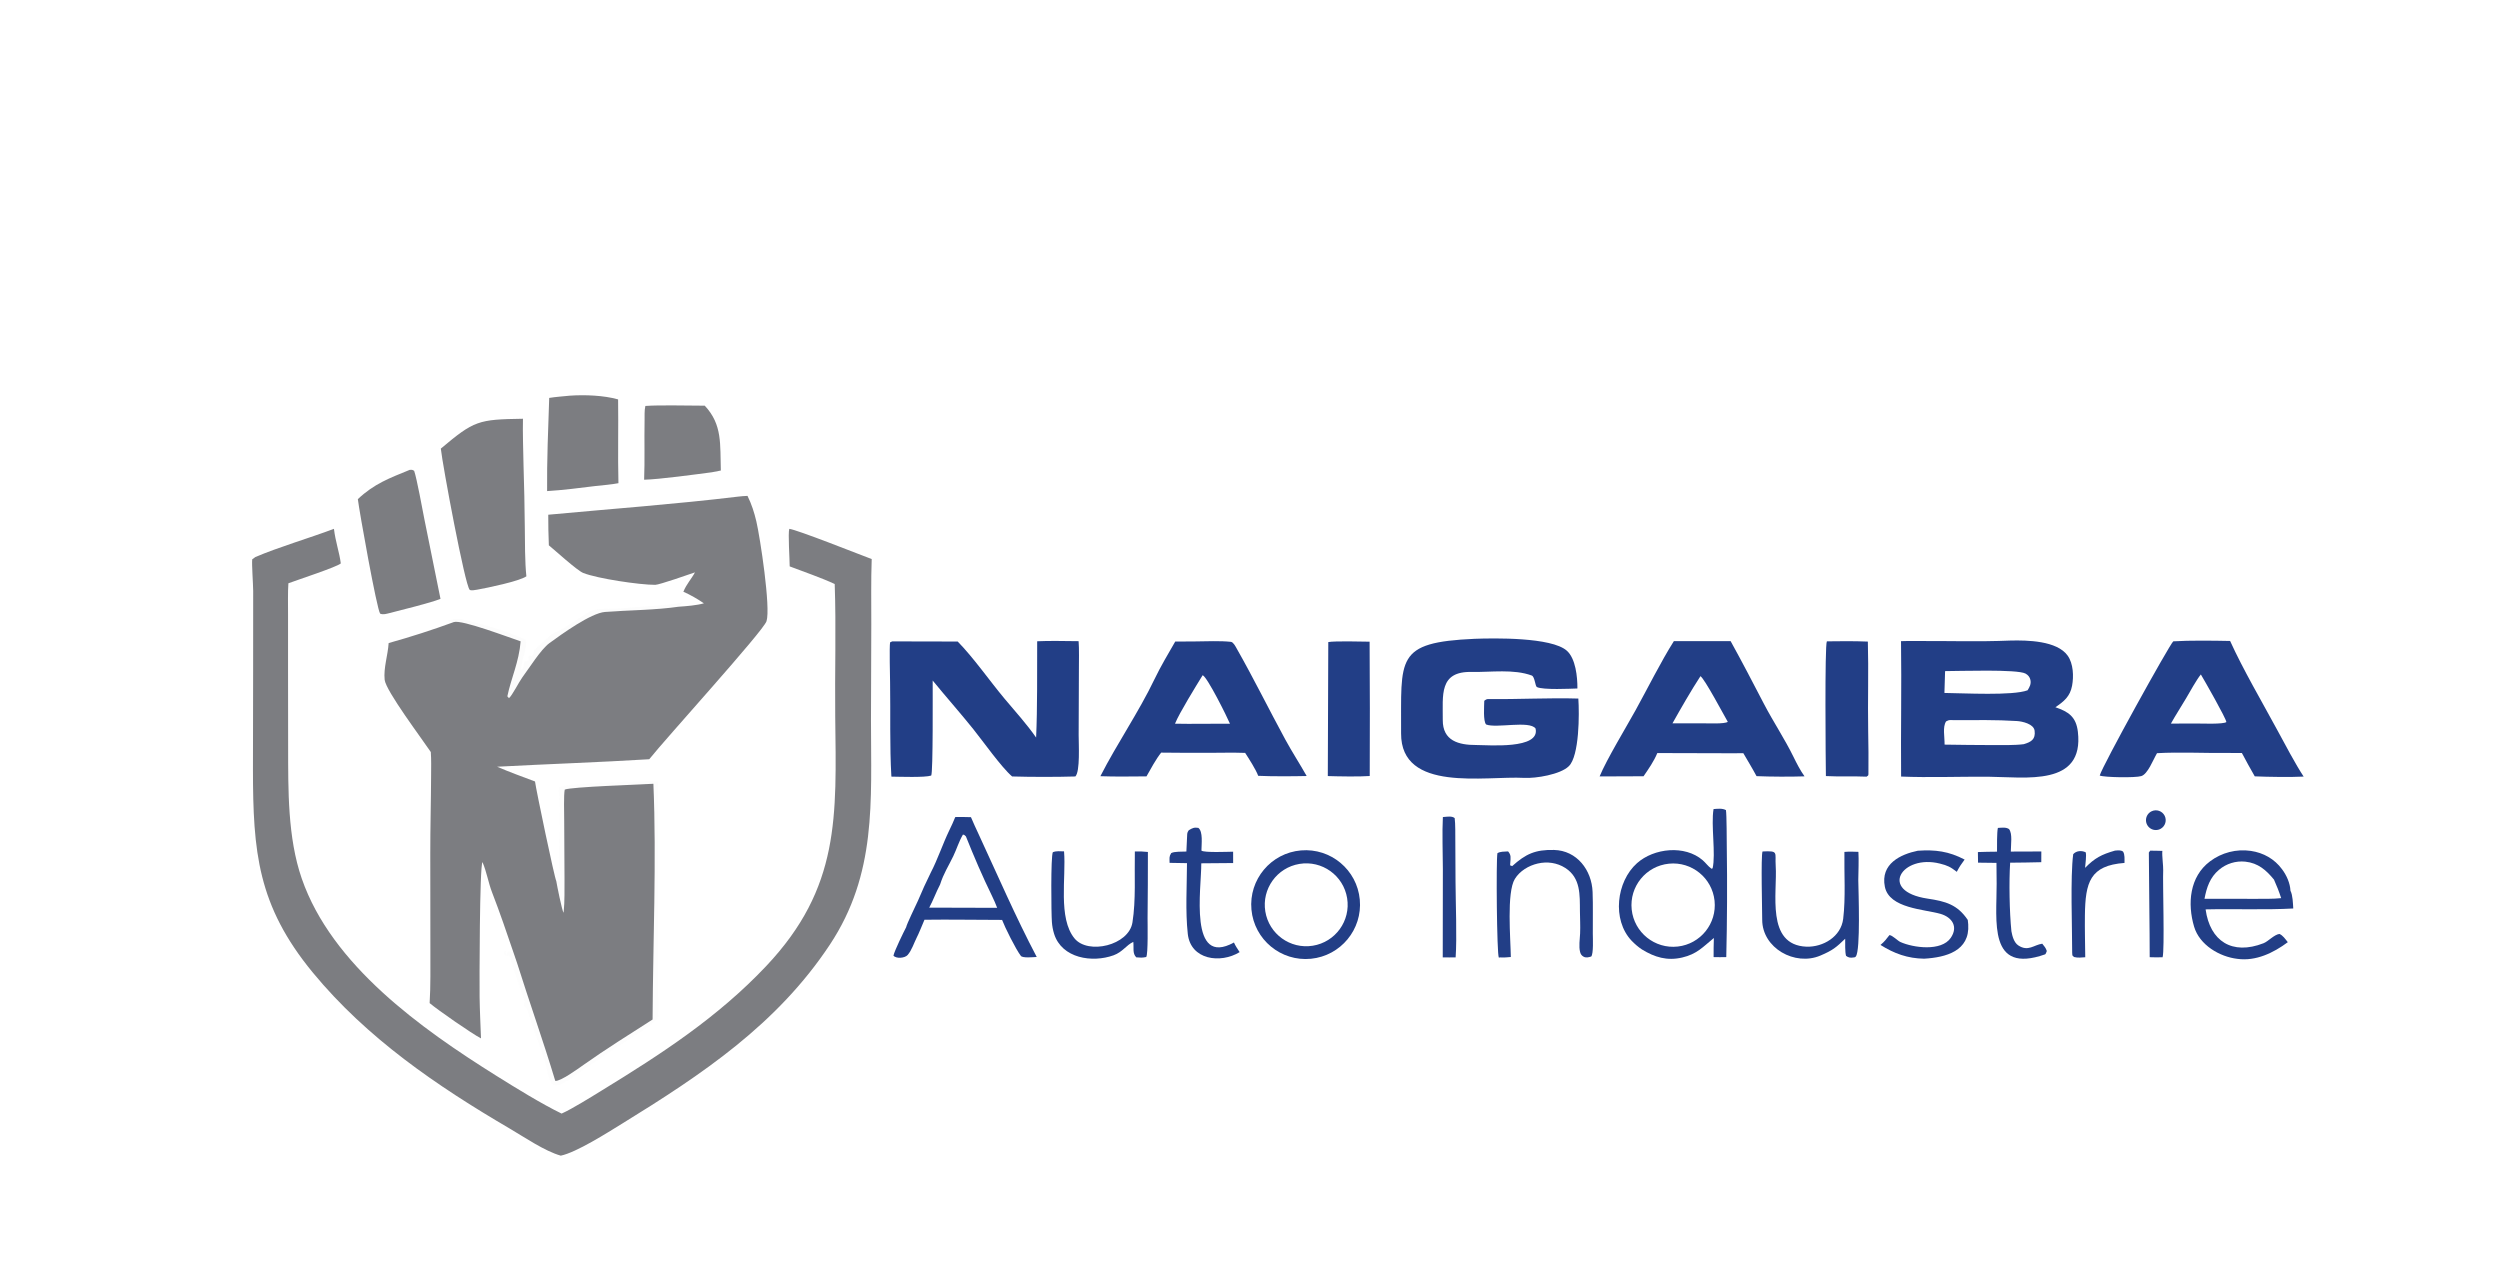
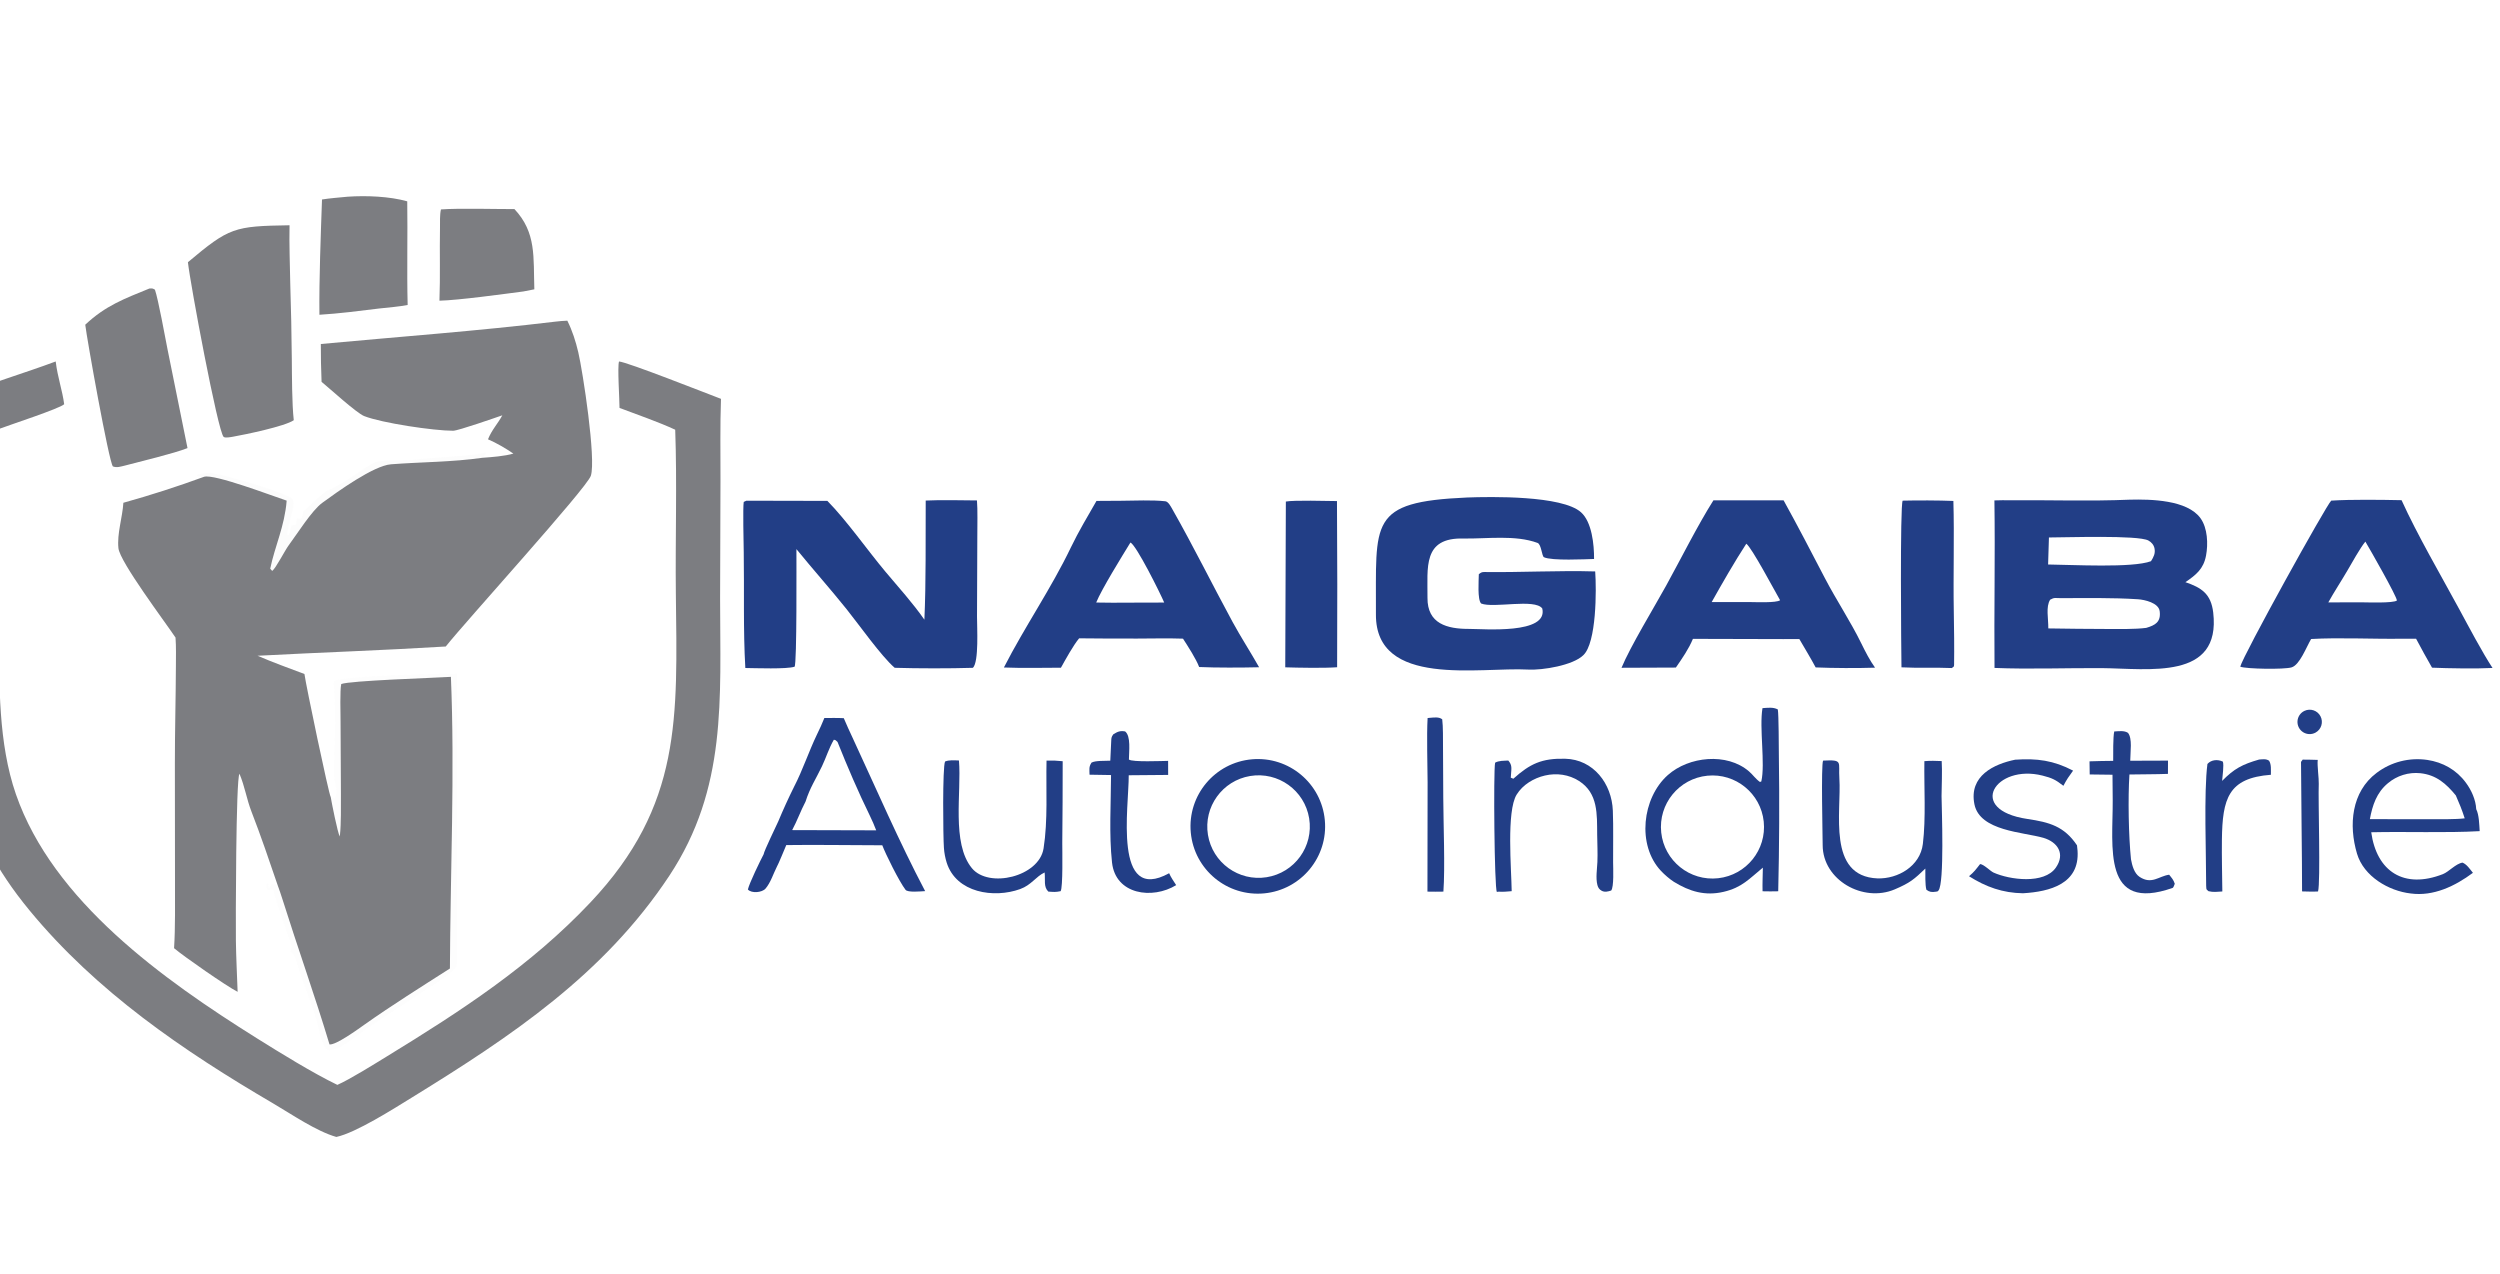
- <svg xmlns="http://www.w3.org/2000/svg" width="2890" height="1472" viewBox="0 0 2890 1472">
+ <svg xmlns="http://www.w3.org/2000/svg" width="2890" height="1472" viewBox="334 469 2336 799">
  <path fill="#7C7D81" d="M633.78 595.021C706.888 588.202 780.054 582.915 852.981 574.12C856.546 573.69 860.536 573.359 864.116 573.239C868.838 582.752 871.93 592.479 874.351 602.778C878.58 620.762 891.119 702.57 886.088 718.135C882.376 729.622 768.659 854.717 750.521 877.681C692.469 881.244 633.009 883.225 574.674 886.329C588.821 892.471 603.997 897.924 618.475 903.377C619.769 913.426 641.219 1015.85 643.034 1018.38C643.798 1023.15 649.587 1052.34 651.493 1055.19L651.648 1053.83C652.801 1043.22 652.532 1026.63 652.562 1015.7L652.212 947.355C652.163 940.354 651.554 918.563 652.848 912.766C660.819 909.5 740.559 907.026 755.325 906.037C759.062 994.646 754.791 1089.32 754.405 1178.55C727.478 1195.79 700.535 1212.62 674.408 1231.1C668.804 1235.07 647.885 1250.29 641.898 1249.51C628.135 1203.7 612.126 1159.03 597.773 1113.39C596.427 1109.11 594.894 1104.61 593.343 1100.42C585.482 1077.36 577.82 1054.77 568.992 1032C564.358 1020.05 562.903 1008.87 557.77 996.617C554.37 1000.63 554.221 1137.37 554.418 1152.47C554.626 1168.42 555.482 1184.41 556.037 1200.36C545.892 1195.25 505.715 1167.28 496.649 1159.58C497.887 1140.46 497.465 1116.89 497.516 1097.52L497.403 987.151C497.379 956.834 498.231 926.529 498.359 896.213C498.397 887.252 498.641 878.299 498.019 869.352C487.902 854.233 446.018 798.65 444.66 785.845C443.216 772.243 448.439 757.174 449.277 743.375C474.719 736.285 499.869 728.187 524.667 719.1C534.031 716.118 588.979 737.149 601.875 741.384C599.923 765.536 590.85 783.811 586.499 804.952L588.348 807.067C591.826 804.482 600.138 787.962 603.796 783.062C611.354 772.939 625.251 750.651 635.098 743.453C649.135 733.193 683.047 708.675 699.35 707.418C727.56 705.243 756.51 705.396 784.751 701.341C793.294 700.764 805.598 699.822 813.698 697.423C806.603 692.58 797.902 687.464 789.983 684.085C793.583 675.083 799.157 669.539 803.374 661.655C797.338 663.723 762.1 676.073 757.432 676.08C739.377 676.107 690.693 668.868 674.27 662.373C667.119 659.546 641.164 635.804 634.474 630.384C633.985 618.603 633.753 606.812 633.78 595.021Z" />
  <path fill="#7C7D81" d="M912.41 611.355C920.09 611.861 994.465 641.276 1007.69 646.271C1006.79 671.144 1007.26 696.839 1007.22 721.806L1006.86 832.728C1006.89 926.911 1013.55 1010.06 959.378 1091.94C898.288 1184.27 811.657 1241.94 719.032 1299.01C701.894 1309.57 666.473 1332.12 648.274 1335.95C629.671 1330.7 606.511 1314.75 589.356 1304.7C505.129 1255.4 424.219 1200.25 361.623 1124.3C297.738 1046.78 292.466 984.511 292.413 889.34L292.616 776.211L292.682 683.174C292.602 674.152 290.939 652.833 291.559 646.575L295.182 643.949C321.602 632.614 357.748 621.975 386.043 611.338C387.799 626.099 392.364 638.628 393.966 651.307C389.639 655.397 343.415 670.484 333.378 674.277C332.64 683.863 332.993 700.355 332.982 710.307L332.98 774.39L333.088 863.337C333.192 912.799 332.389 968.156 348.85 1015.67C383.556 1115.84 486.87 1189.13 573.735 1243.57C595.537 1257.23 626.331 1276.24 649.22 1287.3C661.159 1282.05 684.262 1267.57 695.921 1260.43C764.967 1218.13 829.935 1175.85 885.631 1116.88C971.515 1025.94 966.823 943.665 965.512 827.72C964.949 777.87 966.694 725.339 964.922 675.117C949.996 668.142 928.577 660.7 912.88 654.745C912.87 646.086 910.82 616.546 912.41 611.355Z" />
  <path fill="#223E86" d="M2324.07 740.48C2343.57 740.007 2377.76 740.586 2390.18 757.856C2396.82 767.095 2397.35 781.904 2395.32 792.733C2393 805.157 2386.01 810.788 2376.03 817.557C2391.05 822.685 2399.99 828.471 2402.03 845.968C2409.44 909.513 2341.88 898.291 2297.66 897.871C2265.65 897.699 2229.09 899.019 2197.68 897.702C2197.2 845.469 2198.34 793.412 2197.58 741.172C2202.54 740.878 2207.46 741.066 2212.43 741.027C2249.54 740.739 2287 742.073 2324.07 740.48ZM2259.7 832.498C2254.31 832.499 2253.72 831.661 2249.64 833.967C2245.47 840.627 2248.06 851.507 2247.94 860.777C2266.12 861.08 2284.3 861.258 2302.48 861.309C2313.18 861.345 2329.1 861.652 2339.43 860.278C2347.87 857.795 2353.32 854.771 2352.01 844.683C2351 836.867 2337.88 833.927 2331.64 833.526C2307.74 831.99 2283.63 832.461 2259.7 832.498ZM2247.75 801.048C2270.23 801.292 2326.6 804.457 2343.88 797.975C2346.29 794.124 2348.13 790.764 2347.17 786.004C2346.5 782.73 2344.34 780.213 2341.45 778.633C2331.9 773.43 2263.87 775.805 2248.52 775.807L2247.75 801.048Z" />
  <path fill="#223E86" d="M1198.98 741.302C1213.43 740.584 1232.13 741.114 1246.87 741.197C1247.6 749.402 1247.2 765.592 1247.21 774.2L1246.92 849.7C1246.91 859.719 1248.81 891.878 1243.11 897.597C1221.23 898.267 1191.75 898.243 1170.01 897.578C1157.65 887.04 1136.24 856.727 1125.06 842.794C1109.78 823.751 1093.49 805.463 1078.18 786.678C1078.12 797.868 1078.75 893.642 1076.46 896.553C1069.3 899 1039.58 897.882 1030.44 897.775C1028.38 862.576 1029.52 824.859 1028.95 789.454C1028.81 781.037 1028.05 747.844 1028.94 742.588L1031.4 741.448L1107.1 741.616C1125.21 760.032 1144.45 787.581 1161.19 807.582C1173.54 822.344 1186.86 836.938 1197.75 852.621C1199.33 817.854 1198.79 776.549 1198.98 741.302Z" />
  <path fill="#223E86" d="M1704.73 738.458C1726.8 737.629 1793.51 736.433 1811.26 752.226C1821.45 761.298 1823.59 782.418 1823.49 795.887C1815.79 796.106 1783.87 797.759 1776.68 794.262C1774.63 793.26 1774.31 782.387 1770.74 780.908C1749.93 773.185 1723.3 777.147 1701.62 776.784C1663.14 775.683 1668.07 803.861 1667.84 832.207C1667.65 856.468 1686.17 861.295 1706.77 861.243C1720.16 861.209 1780.85 866.547 1775.1 842.144C1768.07 832.628 1729.51 842.193 1717.96 837.498C1714.38 833.793 1715.73 816.095 1715.81 810.121C1717.87 808.609 1718.4 808.05 1721.11 808.088C1755.3 808.561 1790.44 806.502 1824.55 807.539C1825.79 824.821 1825.8 874.033 1813.5 885.755C1803.93 895.261 1775.38 899.976 1762.01 899.233C1716.81 896.723 1619.32 916.549 1619.66 847.773C1620.09 760.96 1612.08 742.554 1704.73 738.458Z" />
  <path fill="#223E86" d="M2512.31 741.38C2531.05 740.187 2558.89 740.568 2578.02 740.964C2592.75 773.496 2615.08 811.68 2632.18 843.282C2640.66 858.962 2653.74 883.721 2663.02 897.734C2648.14 898.532 2621.63 898.123 2606.5 897.459C2601.38 888.544 2596.41 879.539 2591.61 870.448L2577.25 870.428C2550.85 870.777 2519.28 869.166 2493.51 870.676C2488.9 878.486 2482.89 894.858 2475.28 897.176C2468.41 899.272 2432.64 898.713 2427.29 896.527C2429.58 886.63 2507.87 745.195 2512.31 741.38ZM2509.57 836.469L2539.75 836.385C2545.87 836.412 2570.14 837.368 2573.67 834.714C2573.58 830.785 2548.27 786.459 2544.19 779.662C2539.39 785.518 2531.52 799.674 2527.35 806.825C2521.81 816.328 2514.8 827.001 2509.57 836.469Z" />
  <path fill="#223E86" d="M1935 741.127L2000.59 741.125C2013.95 765.225 2026.43 789.341 2039.16 813.772C2049.93 834.439 2063.08 854.098 2073.36 875.096C2077 882.549 2081.22 890.76 2086.04 897.459C2069.37 898.018 2047.12 897.91 2030.55 897.221C2025.97 888.61 2020.24 879.222 2015.3 870.714L2000.25 870.764L1915.86 870.537C1911.94 880.041 1905.74 888.914 1899.93 897.355L1849.15 897.556C1857.27 877.86 1880.04 840.399 1890.77 820.946C1904.59 795.876 1920.07 764.785 1935 741.127ZM1933.38 836.179L1969.25 836.165C1974.93 836.186 1993.71 837.052 1997.33 834.458C1992.23 825.643 1970.81 785.139 1965.74 781.637C1954.72 798.544 1943.28 818.564 1933.38 836.179Z" />
  <path fill="#223E86" d="M1381.53 741.507C1394.07 741.407 1410.55 740.598 1423.01 741.981C1425.79 742.437 1428.13 747.099 1429.44 749.387C1449.12 784.001 1466.71 819.736 1485.71 854.72C1493.55 869.152 1502.45 882.769 1510.51 897.075C1494.12 897.46 1470.42 897.588 1454.47 896.845C1451.93 889.76 1443.6 876.826 1439.4 870.346C1425.74 869.861 1410.52 870.224 1396.75 870.269C1378.61 870.316 1360.47 870.237 1342.33 870.031C1336.86 876.608 1329.57 889.929 1325.34 897.493C1308.01 897.562 1289.26 897.981 1272.04 897.292C1291.53 859.163 1316.11 823.734 1334.64 785.084C1341.72 770.33 1350.4 755.864 1358.56 741.649L1381.53 741.507ZM1358.29 836.594C1368.44 836.793 1378.6 836.83 1388.75 836.704L1421.83 836.61C1418.49 828.608 1395.69 782.669 1390.26 780.547C1382.62 793.001 1363.22 824.313 1358.29 836.594Z" />
  <path fill="#7C7D81" d="M509.587 518.586C548.327 486.071 552.644 484.903 604.544 484.07C604.151 501.234 604.905 521.019 605.213 538.386C605.961 561.844 606.445 585.31 606.667 608.779C606.834 624.787 606.748 650.58 608.497 666.226C600.329 671.939 563.183 679.62 551.72 681.648C549.873 681.975 544.301 683.069 542.945 681.79C537.537 676.689 511.723 538.436 509.587 518.586Z" />
  <path fill="#223E86" d="M1980.86 935.278C1985.84 934.946 1990.87 934.176 1995.19 936.488C1996.08 941.379 1996.09 972.82 1996.17 979.667C1996.77 1021.91 1996.57 1064.16 1995.57 1106.4C1990.93 1106.62 1985.62 1106.45 1980.93 1106.4C1980.76 1099.38 1981.09 1091.41 1981.22 1084.32C1968.56 1094.64 1961.78 1102.91 1944.51 1106.92C1927.18 1110.95 1912.79 1106.61 1898.03 1097.53C1894.01 1094.93 1889.32 1090.86 1886.06 1087.4C1863.33 1063.29 1868.43 1019.15 1892.41 997.813C1912.02 980.367 1947.61 976.583 1968.27 994.379C1971.99 997.587 1974.43 1001.41 1978.49 1004.26L1979.77 1003.78C1983.6 987.138 1977.75 953.962 1980.86 935.278ZM1939.52 1094.2C1965.83 1091.24 1984.82 1067.59 1982.03 1041.26C1979.25 1014.93 1955.73 995.789 1929.38 998.404C1902.78 1001.04 1883.42 1024.83 1886.24 1051.41C1889.05 1077.98 1912.97 1097.19 1939.52 1094.2Z" />
  <path fill="#223E86" d="M1503.93 983.072C1538.38 980.123 1568.75 1005.53 1571.92 1039.96C1575.1 1074.38 1549.9 1104.92 1515.49 1108.33C1480.76 1111.76 1449.88 1086.27 1446.67 1051.52C1443.46 1016.77 1469.16 986.05 1503.93 983.072ZM1517.5 1093.27C1543.71 1089.11 1561.55 1064.45 1557.28 1038.25C1553.02 1012.06 1528.29 994.324 1502.11 998.688C1476.08 1003.03 1458.46 1027.6 1462.7 1053.65C1466.94 1079.69 1491.44 1097.41 1517.5 1093.27Z" />
  <path fill="#7C7D81" d="M473.584 543.178C476.297 543.044 476.312 542.871 478.768 544.262C481.853 553.093 488.396 589.089 490.604 600.322L509.203 692.291C496.414 697.353 465.443 704.709 450.759 708.609C446.65 709.571 443.233 710.869 439.478 709.405C435.674 704.865 415.2 590.15 413.661 576.993C432.623 559.148 450.096 552.78 473.584 543.178Z" />
  <path fill="#223E86" d="M1104.29 944.495C1110.16 944.484 1116.62 944.333 1122.43 944.651C1125.04 950.927 1127.87 956.949 1130.73 963.108C1152.87 1010.87 1173.94 1059.68 1198.45 1106.25C1194.1 1106.49 1182.2 1107.72 1180.12 1105.01C1174.28 1097.44 1161.46 1071.58 1158.41 1063.42C1128.98 1063.43 1097.91 1062.8 1068.69 1063.23C1067.67 1065.66 1060.94 1081.96 1059.99 1083.28C1056.64 1089.89 1054.03 1098.44 1049.28 1103.92C1046.07 1107.61 1036.28 1108.59 1032.82 1104.72C1034.2 1098.69 1044.44 1077.75 1047.53 1071.84C1047.99 1068.58 1059.07 1045.88 1061.22 1041.08C1065.79 1030.15 1070.71 1019.37 1075.97 1008.75C1084.06 993.173 1089.75 975.697 1097.41 959.822C1099.74 955.002 1102.38 949.415 1104.29 944.495ZM1074.19 1049.23L1152.72 1049.45C1150.96 1044.87 1149.04 1040.37 1146.88 1035.96C1135.76 1013.21 1125.97 990.354 1116.58 966.846C1114.47 965.136 1115.27 965.167 1113.13 964.81C1108.46 972.859 1105.97 981.391 1102.06 989.572C1096.22 1001.8 1090.92 1009.34 1086.74 1022.49C1082.18 1031.19 1078.76 1040.78 1074.19 1049.23Z" />
  <path fill="#7C7D81" d="M658.819 457.389C676.116 456.206 697.893 457.007 714.532 461.714C715.024 493.935 714.083 526.128 714.912 558.567C707.176 560.089 696.356 560.978 688.242 561.856C670.338 564.087 650.338 566.632 632.46 567.7C632.098 534.467 633.733 493.098 634.882 459.994C641.464 458.877 652 458.057 658.819 457.389Z" />
  <path fill="#223E86" d="M2644.7 1089.16C2628.11 1101.53 2607.83 1111.34 2586.56 1108.45C2565.92 1106.1 2542.69 1092.45 2536.4 1071.29C2528.45 1044.57 2531.14 1013.47 2554.72 995.769C2568.22 985.56 2585.26 981.192 2602.01 983.644C2616.62 985.817 2629.36 992.971 2638.11 1004.94C2643.27 1011.82 2647.39 1021.01 2647.77 1029.66C2650.47 1034.98 2650.6 1044.02 2651.01 1050.21C2619.72 1051.99 2582.02 1050.49 2549.67 1051.25C2554.78 1088.07 2580.36 1104.51 2616.59 1090.4C2622.24 1088.19 2628.71 1080.52 2635.01 1079.62C2639.15 1081.42 2641.73 1085.5 2644.7 1089.16ZM2637.02 1038.25C2634.38 1030.01 2632.15 1024.7 2628.72 1016.83C2619.71 1005.85 2610.45 997.683 2595.64 996.077C2584.65 994.934 2573.66 998.323 2565.22 1005.46C2554.7 1014.21 2550.85 1025.93 2548.4 1039L2605.03 1039.06C2614.18 1039.03 2628.25 1039.3 2637.02 1038.25Z" />
  <path fill="#223E86" d="M2111.86 741.397C2126.16 741.048 2145.02 741.105 2159.24 741.672C2160.21 775.526 2159 810.743 2159.62 844.771C2159.91 860.91 2160.13 878.633 2159.9 894.756C2159.87 896.807 2159.44 896.54 2157.76 897.813C2142.16 897.12 2126.45 897.957 2110.74 897.143C2110.47 881.222 2109.28 745.794 2111.86 741.397Z" />
  <path fill="#223E86" d="M1535.5 742.232C1543.14 740.837 1574.05 741.664 1583.27 741.788C1583.61 793.546 1583.66 845.305 1583.41 897.064C1571.17 897.995 1547.39 897.521 1534.94 897.137L1535.5 742.232Z" />
  <path fill="#7C7D81" d="M746.029 469.276C763.569 468.008 796.456 469.018 814.696 468.966C835.353 490.967 832.294 513.922 833.289 543.929L823.005 545.932C804.37 548.362 762.574 554.122 744.612 554.556C745.48 531.952 744.696 509.107 745.127 486.478C745.229 481.152 744.815 474.419 746.029 469.276Z" />
  <path fill="#223E86" d="M2037.5 984.295C2056.59 983.36 2051.66 985.341 2052.71 1000.96C2054.8 1032.06 2040.95 1092.44 2088.34 1094.37C2107.55 1094.95 2128.21 1082.84 2130.72 1062.18C2133.68 1037.86 2131.76 1009.76 2132.14 984.812C2138.09 984.321 2142.33 984.505 2148.32 984.734C2148.89 993.987 2148.3 1007.87 2148.18 1017.46C2148.4 1031.1 2150.88 1098.58 2145.38 1105.59C2144.42 1106.8 2144.21 1106.59 2142.76 1106.81C2139.11 1107.37 2136.96 1107.16 2134.03 1104.97C2132.73 1100.55 2133.08 1090.24 2133.04 1085.17C2122.6 1095.16 2118.91 1098.46 2104.34 1104.66C2074.86 1117.12 2037.2 1095.95 2037.11 1063.37C2037.09 1054.36 2035.5 988.344 2037.5 984.295Z" />
  <path fill="#223E86" d="M1310.1 1088.81C1301.86 1092.65 1297.81 1100.5 1287.25 1104.33C1262.71 1113.21 1227.52 1107.92 1218.57 1079.59C1217.19 1075.15 1216.32 1070.56 1216 1065.92C1215.23 1056.2 1214.57 989.947 1217.09 985.123C1221.16 983.526 1225.55 984.074 1230.04 984.179C1232.58 1013.96 1222.85 1061.37 1242.16 1084.84C1257.85 1103.92 1304.92 1092.85 1309.11 1066.36C1313.25 1040.21 1311.29 1011.34 1311.88 984.28C1317.82 984.111 1321.03 984.287 1326.97 984.87C1326.99 1010.32 1326.86 1035.78 1326.59 1061.23C1326.58 1067.45 1327.31 1103.08 1325.03 1106.31C1320.28 1107.32 1318.39 1107.02 1313.56 1106.7C1308.9 1102.14 1310.9 1095.91 1310.1 1088.81Z" />
  <path fill="#223E86" d="M1745.68 1000.28L1748.08 1001.23C1763.75 987.096 1774.88 982.059 1796.39 982.551C1822.95 983.159 1840.1 1005.91 1841.04 1031.13C1841.66 1047.52 1841.15 1063.18 1841.29 1079.49C1841.33 1084.8 1842.18 1102.26 1839.5 1105.7C1836.67 1106.62 1833.57 1107.46 1830.76 1106C1828.46 1104.8 1827.26 1103.1 1826.61 1100.58C1824.91 1093.99 1826.32 1085.77 1826.61 1078.98C1826.97 1070.43 1826.49 1061.92 1826.4 1053.37C1826.22 1034.53 1827.42 1014.87 1809.46 1003.34C1799.97 997.254 1788.48 995.698 1777.59 998.237C1767.14 1000.67 1756.9 1006.77 1751.17 1016.04C1741.5 1031.67 1746.26 1085.83 1746.52 1106.3C1742.41 1106.64 1738.54 1107.08 1734.43 1106.76L1732.66 1106.97C1730.36 1104.03 1729.36 994.178 1731.03 986.239C1734.51 984.241 1739.16 984.474 1743.35 984.231C1747.09 988.522 1746.28 991.467 1745.87 997.585C1745.81 998.484 1745.75 999.382 1745.68 1000.28Z" />
  <path fill="#223E86" d="M2216.95 983.451C2237.26 982.049 2252.81 984.084 2271.1 993.664C2267.07 999.174 2265.17 1001.84 2262.04 1007.84C2254.65 1002.1 2251.38 1000.54 2242.57 998.311C2198.74 987.201 2170.79 1030.25 2228.36 1038.82C2248.94 1041.88 2262.79 1045.63 2274.75 1063.46C2274.99 1065.17 2275.17 1066.88 2275.27 1068.6C2277.28 1099.41 2249.52 1106.77 2224.25 1108.25C2205.36 1107.97 2189.68 1102.36 2173.85 1092.34C2178.81 1088.19 2180.24 1086 2184.2 1080.97C2187.61 1081.13 2193.62 1087.47 2196.78 1088.93C2211.76 1095.69 2244.08 1100.06 2255.01 1084.26C2263.94 1071.35 2256.71 1060.43 2243.36 1056.46C2224.51 1051.04 2183.99 1050.18 2178.91 1025.14C2173.51 998.461 2197.33 987.481 2216.95 983.451Z" />
  <path fill="#999" fill-opacity="0.016" d="M643.034 1018.38L646.507 1020C651.097 1014.11 646.449 1006.37 646.191 999.818C645.709 987.567 646.594 975.282 646.905 963.037C647.487 945.42 647.096 927.784 645.733 910.21C654.427 904.893 744.111 903.06 761 903L760.981 1091.75L761.05 1147.89C761.062 1154.08 761.317 1169.26 760.904 1174.81C760.391 1181.69 731.68 1198.48 725.596 1202.46L676.121 1235.1C669.737 1239.28 644.717 1260.92 638.477 1253.23C633.603 1247.22 630.541 1228.67 627.762 1220.48C621.708 1202.65 614.761 1185.02 609.315 1166.98C608.952 1165.78 606.821 1164.15 605.777 1163.47C605.723 1160.7 605.89 1160.55 606.632 1157.97C603.631 1148.51 590.57 1113.62 589.904 1106.01L588.355 1104.57L584.128 1105.05C582.646 1103.02 582.954 1102.07 583.045 1099.55L584.383 1099.02C584.897 1101.09 584.725 1100.51 584.519 1102.75L585.686 1103.61L587.825 1099.82C589.969 1099.9 591.264 1100.1 593.343 1100.42C594.894 1104.61 596.427 1109.11 597.773 1113.39C612.126 1159.03 628.135 1203.7 641.898 1249.51C647.885 1250.29 668.804 1235.07 674.408 1231.1C700.535 1212.62 727.478 1195.79 754.405 1178.55C754.791 1089.32 759.062 994.646 755.325 906.037C740.559 907.026 660.819 909.5 652.848 912.766C651.554 918.563 652.163 940.354 652.212 947.355L652.562 1015.7C652.532 1026.63 652.801 1043.22 651.648 1053.83L651.493 1055.19C649.587 1052.34 643.798 1023.15 643.034 1018.38Z" />
  <path fill="#223E86" d="M1372.29 966.71C1372.49 963.161 1372.28 962.575 1374.21 959.791C1378.29 957.217 1380.54 956.227 1385.29 957.018C1390.89 961.384 1388.89 975.783 1388.86 983.292C1391.86 985.853 1419.86 984.631 1425.49 984.554L1425.52 997.68L1388.69 997.987C1388.88 1027.19 1373.87 1118.58 1426.44 1089.53C1428.05 1093.32 1430.75 1097.14 1433.01 1100.66C1410.77 1114.26 1376.34 1109.59 1373.07 1079.52C1370.21 1053.15 1372.06 1024.5 1372.16 997.793C1365.45 997.765 1358.75 997.653 1352.05 997.46C1351.98 992.069 1351.33 990.254 1353.89 986.193C1357.52 984.135 1366.44 984.643 1371.46 984.374L1372.29 966.71Z" />
  <path fill="#223E86" d="M2309.55 957.068C2314.06 956.854 2318.78 956.02 2322.38 958.363C2326.65 963.589 2324.56 976.084 2324.5 984.426L2359.78 984.296L2359.73 996.7C2348.15 997.148 2335.48 997.037 2323.74 997.276C2322.31 1019.2 2322.95 1054.58 2325.19 1076.51C2326.25 1082.26 2328.17 1089.62 2333.23 1092.95C2344.6 1100.42 2351.27 1092.19 2360.85 1090.92C2363.33 1094.06 2364.85 1095.55 2366.11 1099.38C2365.85 1100.16 2364.84 1102.99 2364.17 1103.23C2298.03 1126.54 2308.33 1064.55 2308.12 1021.74C2308.07 1013.28 2308.05 1004.98 2307.92 997.499L2286.62 997.235L2286.45 984.979C2293.36 984.639 2301.56 984.669 2308.56 984.535C2308.62 978.378 2308.33 962.254 2309.55 957.068Z" />
  <path fill="#223E86" d="M2444.9 983.303C2448.41 983.055 2451.43 982.483 2454.2 984.399C2456.47 987.821 2455.87 993.116 2455.92 997.54C2415.98 1000.53 2410.64 1019.88 2410.15 1058.24C2409.95 1074.19 2410.39 1090.59 2410.55 1106.58C2405.95 1106.87 2402.04 1107.45 2397.61 1106.31C2395.11 1104.05 2395.81 1105.24 2395.44 1101.25C2395.49 1073.4 2393.16 1013.57 2396.63 987.426C2400.25 983.371 2406.28 982.97 2411.06 985.252C2412.17 988.735 2410.67 998.814 2410.35 1003.26C2421.52 991.881 2429.22 987.818 2444.9 983.303Z" />
  <path fill="#223E86" d="M1667.96 944.513C1668.72 944.44 1669.47 944.373 1670.22 944.31C1673.9 944.003 1678.72 943.292 1681.61 945.732C1682.49 952.272 1682.3 964.988 1682.35 972.08L1682.59 1019.28C1682.7 1042.99 1684.35 1084.42 1682.71 1106.72C1678.1 1106.91 1672.5 1106.74 1667.81 1106.72L1667.95 1004.66C1667.89 986.795 1667 961.888 1667.96 944.513Z" />
  <path fill="#223E86" d="M2485.63 983.37C2490.13 983.331 2495.15 983.546 2499.69 983.641C2499.06 988.654 2500.88 1001.27 2500.65 1006.03C2499.98 1020.05 2502.45 1098.16 2499.98 1106.58C2495.31 1106.87 2489.79 1106.62 2485.05 1106.52C2485.08 1075.63 2484.19 1018.42 2484.07 985.51C2484.59 984.797 2485.11 984.083 2485.63 983.37Z" />
  <path fill="#999" fill-opacity="0.035" d="M524.667 719.1C521.859 719.169 520.081 719.529 517.664 718.152L518.713 717.077C522.942 716.038 528.285 714.845 532.555 715.712C551.033 719.463 591.27 730.842 606.832 739.197C611.553 744.419 602.858 761.69 602.394 773.359L603.23 773.959C606.485 770.277 604.342 769.714 606.603 764.603C608.511 764.256 609.106 764.151 610.925 763.511C610.875 761.249 610.669 760.23 611.582 758.133L615.163 758.153C617.022 756.682 616.809 754.622 617.353 751.724C620.785 748.593 636.49 733.373 639.801 732.025C655.087 725.8 668.667 714.055 682.375 706.574C690.112 702.351 711.242 704.242 720.502 703.175C741.895 700.712 763.778 700.56 785.066 697.181C787.156 696.858 786.244 696.303 788.748 696.626L784.751 701.341C756.51 705.396 727.56 705.243 699.35 707.418C683.047 708.675 649.135 733.193 635.098 743.453C625.251 750.651 611.354 772.939 603.796 783.062C600.138 787.962 591.826 804.482 588.348 807.067L586.499 804.952C590.85 783.811 599.923 765.536 601.875 741.384C588.979 737.149 534.031 716.118 524.667 719.1Z" />
  <path fill="#FFFEFE" fill-opacity="0.016" d="M1725.87 983.624C1731.84 983.494 1737.47 983.149 1743.35 984.231C1739.16 984.474 1734.51 984.241 1731.03 986.239C1729.36 994.178 1730.36 1104.03 1732.66 1106.97C1730.51 1107.57 1730.43 1107.27 1728.24 1106.52C1725.05 1101.85 1725.89 996.665 1725.87 983.624Z" />
  <path fill="#FFFEFE" fill-opacity="0.012" d="M605.213 538.386C607.403 544.194 608.21 548.919 608.723 555.337C611.588 591.18 610.881 627.984 610.01 663.879C610.002 664.2 608.743 665.894 608.497 666.226C606.748 650.58 606.834 624.787 606.667 608.779C606.445 585.31 605.961 561.844 605.213 538.386Z" />
  <path fill="#223E86" d="M2487.23 937.854C2492.79 935.186 2499.46 937.426 2502.29 942.909C2505.12 948.392 2503.07 955.129 2497.67 958.114C2494.04 960.123 2489.6 959.997 2486.08 957.786C2482.57 955.576 2480.53 951.629 2480.77 947.483C2481.01 943.338 2483.48 939.649 2487.23 937.854Z" />
</svg>
